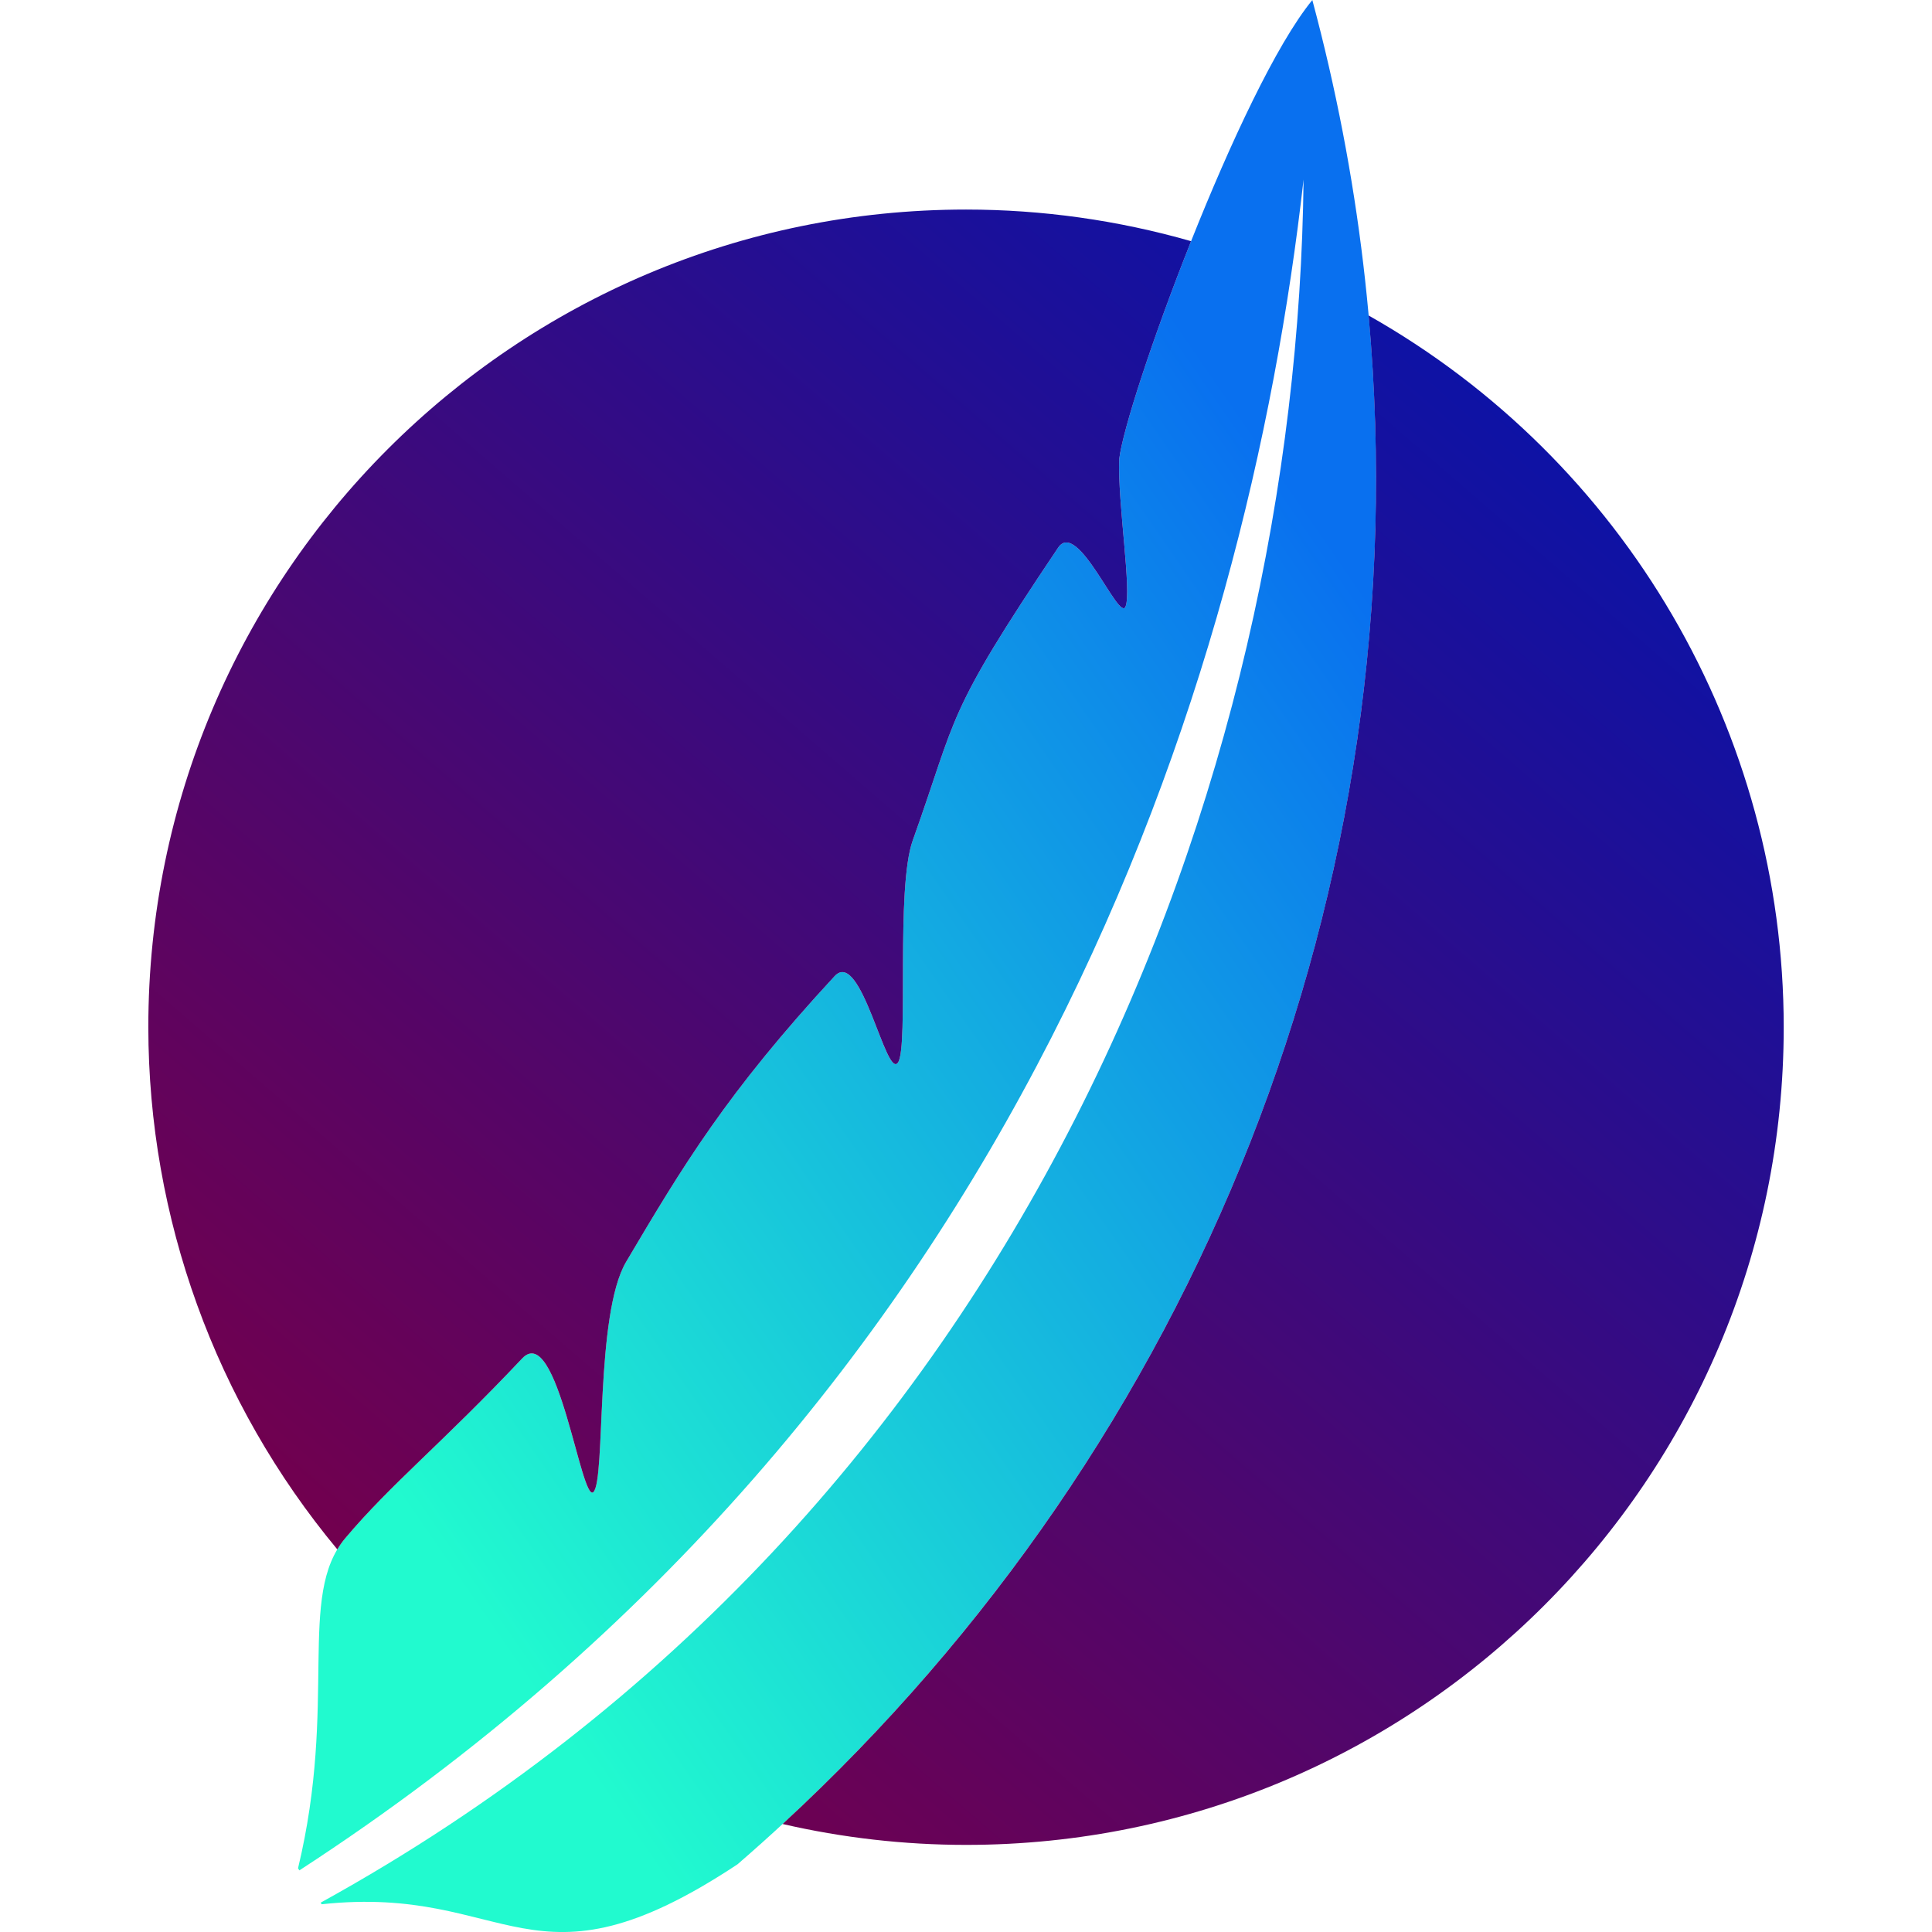
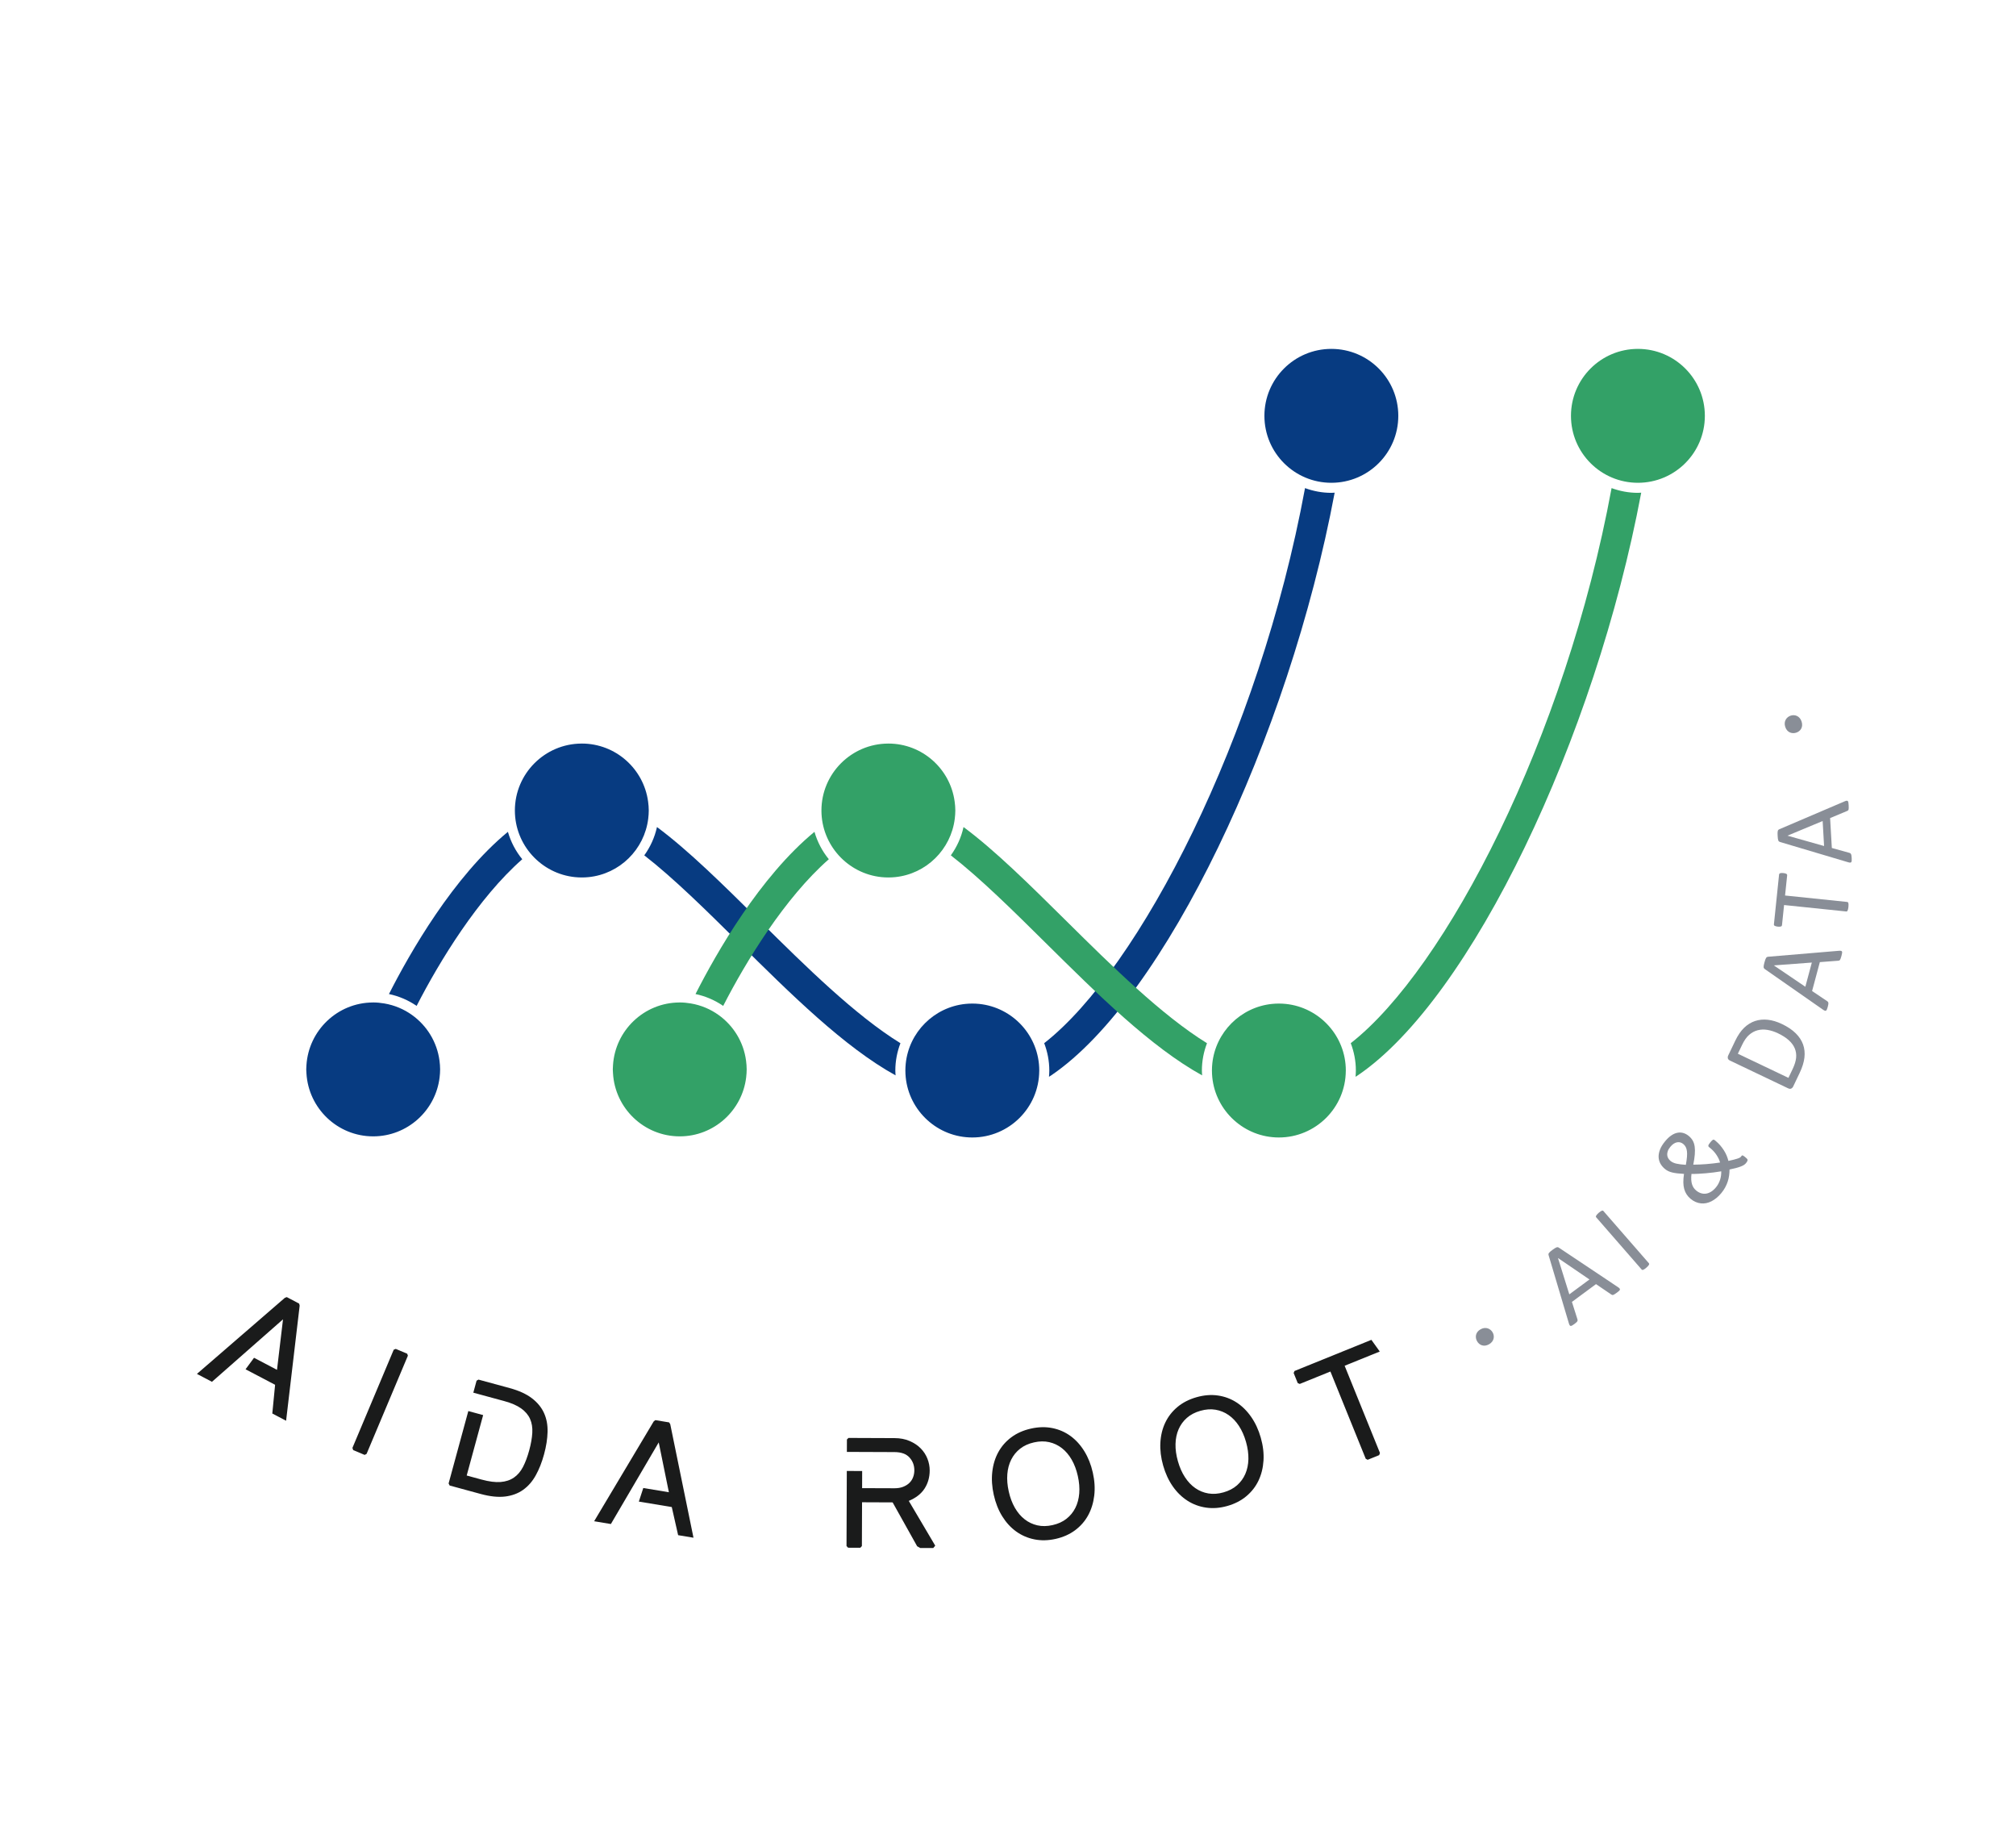
- <svg xmlns="http://www.w3.org/2000/svg" xmlns:xlink="http://www.w3.org/1999/xlink" width="512" height="512" version="1.1" viewBox="0 0 512 512">
-   <defs>
-     <linearGradient id="linearGradient22708">
-       <stop stop-color="#21facf" offset="0" />
-       <stop stop-color="#0970ef" offset="1" />
-     </linearGradient>
-     <linearGradient id="linearGradient6949" x1="68.454" x2="198.59" y1="246.73" y2="96.35" gradientTransform="translate(-5.754,-56.594)" gradientUnits="userSpaceOnUse">
-       <stop stop-color="#72004e" offset="0" />
-       <stop stop-color="#0015b1" offset="1" />
-     </linearGradient>
-     <linearGradient id="linearGradient22718" x1="56.735" x2="155.2" y1="246.96" y2="58.575" gradientUnits="userSpaceOnUse">
-       <stop stop-color="#4f00da" offset="0" />
-       <stop stop-color="#e5311b" offset="1" />
-     </linearGradient>
-     <linearGradient id="linearGradient23463" x1="68.454" x2="198.59" y1="246.73" y2="96.35" gradientUnits="userSpaceOnUse" xlink:href="#linearGradient22708" />
-     <linearGradient id="linearGradient903" x1="54.478" x2="192.1" y1="247.56" y2="9.809" gradientTransform="matrix(.87923 0 0 .87923 -9.551 48.787)" gradientUnits="userSpaceOnUse">
-       <stop stop-color="#dc180d" offset="0" />
-       <stop stop-color="#f96e20" offset=".5" />
-       <stop stop-color="#f4ce41" offset="1" />
-     </linearGradient>
-     <linearGradient id="linearGradient918" x1="39.468" x2="154.99" y1="204.22" y2="124.47" gradientUnits="userSpaceOnUse" xlink:href="#linearGradient22708" />
+ <svg xmlns="http://www.w3.org/2000/svg" width="62.42mm" height="57.045mm" viewBox="0 0 62.42 57.045" version="1.1" id="svg1">
+   <defs id="defs1">
+     <clipPath clipPathUnits="userSpaceOnUse" id="clipPath515">
+       <path d="M 0,841.89 H 595.276 V 0 H 0 Z" transform="translate(-334.1893,-485.9025)" id="path515" />
+     </clipPath>
+     <clipPath clipPathUnits="userSpaceOnUse" id="clipPath517">
+       <path d="M 0,841.89 H 595.276 V 0 H 0 Z" transform="translate(-339.9286,-492.4279)" id="path517" />
+     </clipPath>
+     <clipPath clipPathUnits="userSpaceOnUse" id="clipPath519">
+       <path d="M 0,841.89 H 595.276 V 0 H 0 Z" transform="translate(-347.8964,-491.9801)" id="path519" />
+     </clipPath>
+     <clipPath clipPathUnits="userSpaceOnUse" id="clipPath521">
+       <path d="M 0,841.89 H 595.276 V 0 H 0 Z" transform="translate(-352.0594,-498.3488)" id="path521" />
+     </clipPath>
+     <clipPath clipPathUnits="userSpaceOnUse" id="clipPath523">
+       <path d="M 0,841.89 H 595.276 V 0 H 0 Z" transform="translate(-359.2284,-512.153)" id="path523" />
+     </clipPath>
+     <clipPath clipPathUnits="userSpaceOnUse" id="clipPath525">
+       <path d="M 0,841.89 H 595.276 V 0 H 0 Z" transform="translate(-358.8749,-518.1095)" id="path525" />
+     </clipPath>
+     <clipPath clipPathUnits="userSpaceOnUse" id="clipPath527">
+       <path d="M 0,841.89 H 595.276 V 0 H 0 Z" transform="translate(-359.704,-526.2111)" id="path527" />
+     </clipPath>
+     <clipPath clipPathUnits="userSpaceOnUse" id="clipPath529">
+       <path d="M 0,841.89 H 595.276 V 0 H 0 Z" transform="translate(-360.0712,-529.4957)" id="path529" />
+     </clipPath>
+     <clipPath clipPathUnits="userSpaceOnUse" id="clipPath531">
+       <path d="M 0,841.89 H 595.276 V 0 H 0 Z" transform="translate(-360.3495,-540.0255)" id="path531" />
+     </clipPath>
+     <clipPath clipPathUnits="userSpaceOnUse" id="clipPath533">
+       <path d="M 0,841.89 H 595.276 V 0 H 0 Z" transform="translate(-237.321,-515.595)" id="path533" />
+     </clipPath>
+     <clipPath clipPathUnits="userSpaceOnUse" id="clipPath535">
+       <path d="M 0,841.89 H 595.276 V 0 H 0 Z" transform="translate(-235.9366,-514.8574)" id="path535" />
+     </clipPath>
+     <clipPath clipPathUnits="userSpaceOnUse" id="clipPath537">
+       <path d="M 0,841.89 H 595.276 V 0 H 0 Z" transform="translate(-254.8488,-525.8553)" id="path537" />
+     </clipPath>
+     <clipPath clipPathUnits="userSpaceOnUse" id="clipPath539">
+       <path d="M 0,841.89 H 595.276 V 0 H 0 Z" transform="translate(-325.9082,-566.3325)" id="path539" />
+     </clipPath>
+     <clipPath clipPathUnits="userSpaceOnUse" id="clipPath541">
+       <path d="M 0,841.89 H 595.276 V 0 H 0 Z" transform="translate(-317.7217,-559.9915)" id="path541" />
+     </clipPath>
+     <clipPath clipPathUnits="userSpaceOnUse" id="clipPath543">
+       <path d="M 0,841.89 H 595.276 V 0 H 0 Z" transform="translate(-282.2121,-511.2818)" id="path543" />
+     </clipPath>
+     <clipPath clipPathUnits="userSpaceOnUse" id="clipPath545">
+       <path d="M 0,841.89 H 595.276 V 0 H 0 Z" transform="translate(-289.1216,-514.7293)" id="path545" />
+     </clipPath>
+     <clipPath clipPathUnits="userSpaceOnUse" id="clipPath547">
+       <path d="M 0,841.89 H 595.276 V 0 H 0 Z" transform="translate(-264.2267,-515.595)" id="path547" />
+     </clipPath>
+     <clipPath clipPathUnits="userSpaceOnUse" id="clipPath549">
+       <path d="M 0,841.89 H 595.276 V 0 H 0 Z" transform="translate(-262.8423,-514.8574)" id="path549" />
+     </clipPath>
+     <clipPath clipPathUnits="userSpaceOnUse" id="clipPath551">
+       <path d="M 0,841.89 H 595.276 V 0 H 0 Z" transform="translate(-281.7546,-525.8553)" id="path551" />
+     </clipPath>
+     <clipPath clipPathUnits="userSpaceOnUse" id="clipPath553">
+       <path d="M 0,841.89 H 595.276 V 0 H 0 Z" transform="translate(-352.8139,-566.3325)" id="path553" />
+     </clipPath>
+     <clipPath clipPathUnits="userSpaceOnUse" id="clipPath555">
+       <path d="M 0,841.89 H 595.276 V 0 H 0 Z" transform="translate(-344.6274,-559.9915)" id="path555" />
+     </clipPath>
+     <clipPath clipPathUnits="userSpaceOnUse" id="clipPath557">
+       <path d="M 0,841.89 H 595.276 V 0 H 0 Z" transform="translate(-309.1178,-511.2818)" id="path557" />
+     </clipPath>
+     <clipPath clipPathUnits="userSpaceOnUse" id="clipPath559">
+       <path d="M 0,841.89 H 595.276 V 0 H 0 Z" transform="translate(-316.0273,-514.7293)" id="path559" />
+     </clipPath>
+     <clipPath clipPathUnits="userSpaceOnUse" id="clipPath561">
+       <path d="M 0,841.89 H 595.276 V 0 H 0 Z" transform="translate(-260.998,-476.2523)" id="path561" />
+     </clipPath>
+     <clipPath clipPathUnits="userSpaceOnUse" id="clipPath563">
+       <path d="M 0,841.89 H 595.276 V 0 H 0 Z" transform="translate(-228.0223,-487.0518)" id="path563" />
+     </clipPath>
+     <clipPath clipPathUnits="userSpaceOnUse" id="clipPath565">
+       <path d="M 0,841.89 H 595.276 V 0 H 0 Z" transform="translate(-235.1867,-475.1553)" id="path565" />
+     </clipPath>
+     <clipPath clipPathUnits="userSpaceOnUse" id="clipPath567">
+       <path d="M 0,841.89 H 595.276 V 0 H 0 Z" transform="translate(-244.7253,-480.6162)" id="path567" />
+     </clipPath>
+     <clipPath clipPathUnits="userSpaceOnUse" id="clipPath569">
+       <path d="M 0,841.89 H 595.276 V 0 H 0 Z" transform="translate(-277.5111,-475.4183)" id="path569" />
+     </clipPath>
+     <clipPath clipPathUnits="userSpaceOnUse" id="clipPath571">
+       <path d="M 0,841.89 H 595.276 V 0 H 0 Z" transform="translate(-291.7188,-471.9446)" id="path571" />
+     </clipPath>
+     <clipPath clipPathUnits="userSpaceOnUse" id="clipPath573">
+       <path d="M 0,841.89 H 595.276 V 0 H 0 Z" transform="translate(-306.5656,-474.5977)" id="path573" />
+     </clipPath>
+     <clipPath clipPathUnits="userSpaceOnUse" id="clipPath575">
+       <path d="M 0,841.89 H 595.276 V 0 H 0 Z" transform="translate(-324.2808,-484.226)" id="path575" />
+     </clipPath>
  </defs>
-   <g transform="matrix(2.473 0 0 2.473 -4.8978 -4.8812)">
-     <path transform="translate(-5.5496,-57.412)" d="m148.16 59.393c-7.71 9.399-19.951 42.888-20.696 49.204-0.17 4.674 1.373 14.231 0.672 15.805-0.719 1.613-5.117-9.446-7.215-6.327-12.219 18.168-10.7 17.731-15.582 31.378-1.836 5.131-0.424 21.99-1.567 23.773-1.273 1.987-3.962-12.31-6.806-9.236-11.603 12.54-16.279 20.379-22.336 30.607-3.359 5.673-2.182 23.33-3.506 24.674-1.302 1.321-3.857-18.326-7.644-14.309-8.519 9.038-14.054 13.441-18.946 19.252-5.198 6.174-0.783 17.584-5.067 35.383l0.145 0.221c77.447-50.308 101.52-127.16 107.61-181.19-0.681 63.93-29.41 142.78-105.33 184.65l0.113 0.171c20.241-2.181 22.307 10.458 44.562-4.284 55.792-48.277 81.856-124.29 61.593-199.78z" display="none" fill="url(#linearGradient903)" />
-     <path transform="translate(-5.5498,-57.412)" d="m148.16 59.393c-7.71 9.399-19.951 42.888-20.696 49.204-0.17 4.674 1.373 14.231 0.672 15.805-0.719 1.613-5.117-9.446-7.215-6.327-12.219 18.168-10.7 17.731-15.582 31.378-1.836 5.131-0.424 21.99-1.567 23.773-1.273 1.987-3.962-12.31-6.806-9.236-11.603 12.54-16.279 20.379-22.336 30.607-3.359 5.673-2.182 23.33-3.506 24.674-1.302 1.321-3.857-18.326-7.644-14.309-8.519 9.038-14.054 13.441-18.946 19.252-5.198 6.174-0.783 17.584-5.067 35.383l0.145 0.221c77.447-50.308 101.52-127.16 107.61-181.19-0.681 63.93-29.41 142.78-105.33 184.65l0.113 0.171c20.241-2.181 22.307 10.458 44.562-4.284 55.792-48.277 81.856-124.29 61.593-199.78z" fill="url(#linearGradient918)" />
-     <g transform="translate(0 2.0218e-5)">
-       <path transform="translate(-5.7543,-56.594)" d="m111.25 81.024c-48.394-1.5e-5 -87.625 39.231-87.625 87.625 0.017 20.443 7.182 40.236 20.253 55.954 0.252-0.422 0.536-0.824 0.858-1.206 4.892-5.81 10.427-10.214 18.946-19.252 3.787-4.018 6.341 15.63 7.644 14.309 1.324-1.344 0.147-19.001 3.506-24.674 6.056-10.228 10.733-18.067 22.336-30.607 2.844-3.074 5.533 11.223 6.806 9.236 1.142-1.782-0.269-18.641 1.566-23.773 4.882-13.647 3.363-13.21 15.582-31.378 2.098-3.119 6.496 7.94 7.215 6.327 0.701-1.573-0.842-11.131-0.672-15.805 0.372-3.15 3.604-13.059 7.705-23.367-7.843-2.247-15.962-3.388-24.12-3.389zm43.142 11.356c5.566 61.595-18.426 120.7-62.796 161.65 6.446 1.486 13.04 2.237 19.655 2.239 48.394 1e-5 87.625-39.231 87.625-87.625-3.1e-4 -31.581-16.995-60.719-44.484-76.268z" display="none" fill="url(#linearGradient22718)" />
-       <path transform="translate(-5.754,-56.594)" d="m111.25 81.024c-48.394-1.5e-5 -87.625 39.231-87.625 87.625 0.017 20.443 7.182 40.236 20.253 55.954 0.252-0.422 0.536-0.824 0.858-1.206 4.892-5.81 10.427-10.214 18.946-19.252 3.787-4.018 6.341 15.63 7.644 14.309 1.324-1.344 0.147-19.001 3.506-24.674 6.056-10.228 10.733-18.067 22.336-30.607 2.844-3.074 5.533 11.223 6.806 9.236 1.142-1.782-0.269-18.641 1.566-23.773 4.882-13.647 3.363-13.21 15.582-31.378 2.098-3.119 6.496 7.94 7.215 6.327 0.701-1.573-0.842-11.131-0.672-15.805 0.372-3.15 3.604-13.059 7.705-23.367-7.843-2.247-15.962-3.388-24.12-3.389zm43.142 11.356c5.566 61.595-18.426 120.7-62.796 161.65 6.446 1.486 13.04 2.237 19.655 2.239 48.394 1e-5 87.625-39.231 87.625-87.625-3.1e-4 -31.581-16.995-60.719-44.484-76.268z" display="none" fill="url(#linearGradient23463)" />
-       <path d="m105.5 24.43c-48.394-1.5e-5 -87.625 39.231-87.625 87.625 0.017 20.443 7.182 40.236 20.253 55.954 0.252-0.422 0.536-0.824 0.858-1.206 4.892-5.81 10.427-10.214 18.946-19.252 3.787-4.018 6.341 15.63 7.644 14.309 1.324-1.344 0.147-19.001 3.506-24.674 6.056-10.228 10.733-18.067 22.336-30.607 2.844-3.074 5.533 11.223 6.806 9.236 1.142-1.782-0.269-18.641 1.566-23.773 4.882-13.647 3.363-13.21 15.582-31.378 2.098-3.119 6.496 7.94 7.215 6.327 0.701-1.573-0.842-11.131-0.672-15.805 0.372-3.15 3.604-13.059 7.705-23.367-7.843-2.247-15.962-3.388-24.12-3.389zm43.142 11.356c5.566 61.595-18.426 120.7-62.796 161.65 6.446 1.486 13.04 2.237 19.655 2.239 48.394 1e-5 87.625-39.231 87.625-87.625-3.1e-4 -31.581-16.995-60.719-44.484-76.268z" fill="url(#linearGradient6949)" />
-     </g>
+   <g id="layer1" transform="translate(2.208178)">
+     <path id="path514" d="m 0,0 c 0.187,-0.331 0.134,-0.786 -0.319,-1.042 -0.462,-0.26 -0.862,-0.061 -1.049,0.271 -0.187,0.331 -0.155,0.785 0.306,1.045 C -0.608,0.529 -0.187,0.331 0,0" style="fill:#898e97;fill-opacity:1;fill-rule:nonzero;stroke:none" transform="matrix(0.3527778,0,0,-0.3527778,44.00776,41.24658)" clip-path="url(#clipPath515)" />
+     <path id="path516" d="m 0,0 -0.004,-0.003 0.993,-3.181 1.769,1.305 z M 5.265,-2.554 C 5.328,-2.596 5.373,-2.635 5.4,-2.669 5.428,-2.703 5.437,-2.737 5.431,-2.771 5.423,-2.805 5.397,-2.842 5.353,-2.883 5.308,-2.924 5.245,-2.975 5.164,-3.035 5.083,-3.095 5.017,-3.141 4.965,-3.172 4.913,-3.204 4.872,-3.225 4.841,-3.234 4.809,-3.243 4.781,-3.244 4.758,-3.237 4.734,-3.23 4.709,-3.219 4.681,-3.203 L 3.332,-2.287 1.218,-3.847 1.703,-5.376 C 1.713,-5.405 1.717,-5.434 1.717,-5.46 1.716,-5.487 1.708,-5.515 1.691,-5.545 1.675,-5.576 1.646,-5.61 1.604,-5.649 1.562,-5.688 1.505,-5.735 1.432,-5.789 1.355,-5.845 1.291,-5.888 1.237,-5.917 1.184,-5.946 1.141,-5.958 1.107,-5.955 1.074,-5.951 1.045,-5.931 1.021,-5.895 0.996,-5.858 0.973,-5.804 0.951,-5.73 l -1.779,5.98 c -0.011,0.037 -0.015,0.071 -0.011,0.102 0.003,0.03 0.018,0.063 0.042,0.098 0.026,0.034 0.062,0.073 0.11,0.114 0.048,0.042 0.112,0.092 0.191,0.15 0.083,0.061 0.154,0.111 0.212,0.147 0.058,0.037 0.108,0.063 0.149,0.077 0.042,0.015 0.079,0.02 0.113,0.013 0.033,-0.006 0.065,-0.019 0.096,-0.04 z" style="fill:#898e97;fill-opacity:1;fill-rule:nonzero;stroke:none" transform="matrix(0.3527778,0,0,-0.3527778,46.03246,38.94457)" clip-path="url(#clipPath517)" />
+     <path id="path518" d="M 0,0 C 0.017,-0.02 0.026,-0.042 0.029,-0.064 0.032,-0.088 0.025,-0.115 0.009,-0.145 -0.009,-0.174 -0.034,-0.21 -0.069,-0.251 -0.104,-0.293 -0.153,-0.34 -0.215,-0.394 c -0.058,-0.051 -0.111,-0.092 -0.158,-0.122 -0.048,-0.03 -0.087,-0.052 -0.119,-0.065 -0.032,-0.012 -0.06,-0.016 -0.082,-0.009 -0.023,0.006 -0.042,0.019 -0.06,0.038 l -3.983,4.573 c -0.017,0.02 -0.027,0.041 -0.029,0.066 -0.001,0.024 0.007,0.052 0.025,0.083 0.018,0.031 0.045,0.067 0.08,0.109 0.035,0.041 0.081,0.086 0.138,0.136 0.061,0.053 0.115,0.094 0.161,0.124 0.046,0.028 0.085,0.049 0.116,0.063 0.032,0.012 0.06,0.015 0.082,0.009 0.023,-0.006 0.043,-0.019 0.06,-0.038 z" style="fill:#898e97;fill-opacity:1;fill-rule:nonzero;stroke:none" transform="matrix(0.3527778,0,0,-0.3527778,48.84333,39.10254)" clip-path="url(#clipPath519)" />
+     <path id="path520" d="m 0,0 c 0.131,-0.107 0.269,-0.184 0.412,-0.229 0.145,-0.045 0.291,-0.058 0.442,-0.038 0.149,0.02 0.298,0.076 0.448,0.168 0.149,0.092 0.294,0.222 0.432,0.39 C 1.819,0.394 1.892,0.503 1.951,0.618 2.011,0.734 2.06,0.851 2.097,0.97 2.134,1.089 2.159,1.21 2.175,1.333 2.189,1.456 2.195,1.575 2.194,1.691 1.974,1.653 1.749,1.62 1.521,1.592 1.292,1.563 1.066,1.539 0.844,1.52 0.621,1.501 0.403,1.486 0.189,1.475 -0.025,1.464 -0.228,1.459 -0.42,1.462 -0.443,1.27 -0.45,1.1 -0.44,0.95 -0.431,0.801 -0.408,0.667 -0.371,0.551 -0.335,0.434 -0.285,0.332 -0.224,0.242 -0.162,0.153 -0.088,0.073 0,0 m -2.26,2.601 c 0.069,-0.056 0.145,-0.104 0.231,-0.143 0.086,-0.039 0.183,-0.071 0.292,-0.095 0.108,-0.025 0.23,-0.045 0.364,-0.061 0.135,-0.016 0.288,-0.03 0.46,-0.041 0.049,0.268 0.081,0.5 0.097,0.696 0.016,0.196 0.015,0.364 -0.003,0.506 -0.019,0.142 -0.054,0.263 -0.106,0.363 -0.053,0.1 -0.124,0.188 -0.214,0.262 -0.073,0.06 -0.153,0.104 -0.242,0.133 C -1.469,4.25 -1.562,4.256 -1.662,4.241 -1.761,4.226 -1.862,4.187 -1.965,4.124 -2.067,4.061 -2.169,3.968 -2.271,3.845 -2.381,3.712 -2.457,3.585 -2.498,3.466 -2.54,3.346 -2.557,3.233 -2.549,3.128 -2.542,3.022 -2.512,2.925 -2.459,2.835 -2.406,2.745 -2.34,2.667 -2.26,2.601 m 1.768,-3.328 c -0.138,0.114 -0.254,0.242 -0.347,0.382 -0.093,0.14 -0.165,0.299 -0.216,0.475 -0.049,0.177 -0.076,0.375 -0.079,0.595 -0.002,0.219 0.017,0.466 0.058,0.74 -0.219,0.012 -0.412,0.027 -0.582,0.047 -0.169,0.02 -0.321,0.046 -0.455,0.078 -0.133,0.032 -0.252,0.074 -0.355,0.125 -0.103,0.052 -0.199,0.114 -0.287,0.186 -0.155,0.129 -0.282,0.278 -0.381,0.448 -0.097,0.17 -0.153,0.358 -0.167,0.565 -0.012,0.207 0.025,0.428 0.113,0.665 0.086,0.235 0.238,0.484 0.454,0.745 0.182,0.221 0.364,0.393 0.546,0.515 0.18,0.123 0.359,0.201 0.536,0.235 0.175,0.034 0.347,0.027 0.516,-0.021 0.169,-0.049 0.33,-0.136 0.484,-0.263 0.147,-0.123 0.263,-0.258 0.347,-0.407 0.083,-0.15 0.14,-0.324 0.168,-0.526 0.029,-0.2 0.032,-0.43 0.01,-0.689 C -0.15,2.91 -0.194,2.612 -0.262,2.275 c 0.173,0 0.358,0.004 0.552,0.013 0.194,0.008 0.394,0.02 0.597,0.036 C 1.09,2.34 1.293,2.359 1.496,2.384 1.7,2.408 1.897,2.434 2.089,2.461 2.063,2.567 2.023,2.676 1.97,2.788 1.916,2.899 1.854,3.01 1.782,3.12 1.71,3.23 1.63,3.334 1.542,3.432 1.454,3.53 1.358,3.622 1.256,3.707 L 1.12,3.818 C 1.095,3.839 1.078,3.86 1.069,3.883 1.06,3.905 1.058,3.931 1.063,3.96 1.068,3.99 1.085,4.026 1.112,4.069 1.139,4.112 1.179,4.165 1.23,4.228 1.275,4.283 1.316,4.329 1.351,4.366 1.386,4.402 1.417,4.43 1.447,4.448 1.477,4.466 1.505,4.473 1.533,4.468 1.562,4.464 1.592,4.448 1.625,4.421 L 1.719,4.344 C 1.859,4.228 1.987,4.102 2.104,3.966 2.219,3.83 2.324,3.688 2.42,3.54 2.515,3.392 2.596,3.238 2.663,3.08 2.73,2.92 2.783,2.762 2.821,2.604 c 0.184,0.038 0.34,0.074 0.47,0.109 0.13,0.034 0.238,0.065 0.324,0.093 0.086,0.028 0.154,0.055 0.2,0.082 C 3.862,2.914 3.896,2.94 3.917,2.965 3.938,2.99 3.957,3.015 3.973,3.04 3.989,3.064 4.008,3.08 4.029,3.085 4.051,3.09 4.079,3.084 4.116,3.067 4.152,3.05 4.202,3.015 4.265,2.963 4.327,2.912 4.376,2.869 4.412,2.835 4.447,2.802 4.472,2.774 4.485,2.752 4.499,2.73 4.506,2.707 4.507,2.682 4.507,2.656 4.495,2.619 4.472,2.571 4.449,2.522 4.41,2.465 4.356,2.4 4.314,2.35 4.261,2.302 4.193,2.256 4.126,2.21 4.037,2.166 3.927,2.122 3.816,2.077 3.68,2.033 3.517,1.989 3.354,1.944 3.154,1.898 2.921,1.85 2.919,1.674 2.906,1.498 2.883,1.321 2.859,1.145 2.819,0.969 2.762,0.794 2.704,0.62 2.631,0.449 2.54,0.281 2.45,0.113 2.335,-0.056 2.196,-0.224 2.065,-0.382 1.928,-0.521 1.783,-0.639 1.639,-0.758 1.491,-0.857 1.34,-0.935 1.189,-1.013 1.035,-1.067 0.879,-1.099 0.722,-1.13 0.566,-1.138 0.413,-1.122 c -0.154,0.015 -0.308,0.055 -0.461,0.121 -0.153,0.064 -0.301,0.156 -0.444,0.274" style="fill:#898e97;fill-opacity:1;fill-rule:nonzero;stroke:none" transform="matrix(0.3527778,0,0,-0.3527778,50.31194,36.8558)" clip-path="url(#clipPath521)" />
+     <path id="path522" d="M 0,0 C -0.309,0.147 -0.613,0.246 -0.916,0.296 -1.219,0.347 -1.505,0.336 -1.777,0.266 -2.049,0.195 -2.299,0.061 -2.526,-0.137 -2.754,-0.335 -2.962,-0.63 -3.149,-1.024 l -0.369,-0.771 4.439,-2.117 0.372,0.78 c 0.173,0.364 0.274,0.693 0.303,0.986 C 1.623,-1.853 1.583,-1.578 1.475,-1.32 1.367,-1.063 1.191,-0.825 0.947,-0.606 0.704,-0.387 0.388,-0.185 0,0 M 0.35,0.812 C 0.844,0.577 1.244,0.308 1.553,0.006 1.861,-0.296 2.079,-0.626 2.206,-0.984 2.333,-1.343 2.372,-1.727 2.324,-2.137 2.277,-2.547 2.137,-2.996 1.904,-3.483 L 1.328,-4.691 C 1.296,-4.758 1.242,-4.811 1.168,-4.85 1.094,-4.889 1,-4.88 0.885,-4.826 L -4.201,-2.4 c -0.114,0.055 -0.18,0.123 -0.196,0.205 -0.018,0.082 -0.01,0.156 0.022,0.224 l 0.616,1.291 c 0.236,0.494 0.498,0.881 0.788,1.16 0.291,0.28 0.611,0.478 0.96,0.595 0.35,0.116 0.724,0.153 1.121,0.11 0.398,-0.044 0.811,-0.168 1.24,-0.373" style="fill:#898e97;fill-opacity:1;fill-rule:nonzero;stroke:none" transform="matrix(0.3527778,0,0,-0.3527778,52.841,31.98599)" clip-path="url(#clipPath523)" />
+     <path id="path524" d="m 0,0 -0.001,-0.004 2.759,-1.87 0.57,2.123 z M 5.709,1.282 C 5.785,1.289 5.845,1.287 5.888,1.277 5.931,1.267 5.96,1.247 5.975,1.215 5.99,1.185 5.993,1.139 5.983,1.079 5.975,1.02 5.956,0.94 5.931,0.843 5.904,0.746 5.881,0.668 5.86,0.612 5.84,0.555 5.82,0.513 5.802,0.486 5.782,0.459 5.762,0.441 5.739,0.432 5.716,0.423 5.689,0.416 5.657,0.411 L 4.031,0.287 3.35,-2.25 4.682,-3.144 C 4.707,-3.161 4.729,-3.18 4.744,-3.202 4.761,-3.223 4.771,-3.25 4.778,-3.284 4.784,-3.317 4.783,-3.363 4.774,-3.419 4.766,-3.476 4.75,-3.548 4.727,-3.636 4.701,-3.728 4.678,-3.801 4.654,-3.857 4.631,-3.913 4.604,-3.95 4.576,-3.968 4.548,-3.985 4.513,-3.988 4.471,-3.975 4.429,-3.962 4.377,-3.934 4.314,-3.89 l -5.118,3.57 c -0.031,0.022 -0.054,0.047 -0.071,0.073 -0.017,0.026 -0.026,0.06 -0.028,0.103 -0.002,0.043 0.003,0.096 0.014,0.158 0.012,0.063 0.031,0.141 0.056,0.236 0.027,0.1 0.052,0.183 0.074,0.248 0.023,0.064 0.046,0.115 0.07,0.153 0.023,0.037 0.049,0.064 0.08,0.079 0.029,0.016 0.062,0.026 0.1,0.029 z" style="fill:#898e97;fill-opacity:1;fill-rule:nonzero;stroke:none" transform="matrix(0.3527778,0,0,-0.3527778,52.7163,29.88467)" clip-path="url(#clipPath525)" />
+     <path id="path526" d="m 0,0 c 0.062,-0.006 0.115,-0.015 0.159,-0.026 0.045,-0.012 0.08,-0.026 0.107,-0.043 0.026,-0.018 0.045,-0.038 0.055,-0.06 0.011,-0.022 0.015,-0.047 0.012,-0.073 L 0.149,-1.969 5.599,-2.534 C 5.625,-2.537 5.646,-2.546 5.665,-2.561 5.683,-2.576 5.696,-2.6 5.704,-2.634 5.712,-2.667 5.717,-2.711 5.72,-2.765 5.723,-2.82 5.72,-2.887 5.711,-2.968 5.703,-3.046 5.692,-3.112 5.679,-3.166 5.664,-3.22 5.65,-3.263 5.636,-3.294 5.621,-3.325 5.604,-3.347 5.582,-3.357 5.562,-3.368 5.538,-3.373 5.513,-3.37 l -5.45,0.565 -0.183,-1.768 c -0.003,-0.026 -0.012,-0.049 -0.026,-0.068 -0.016,-0.02 -0.039,-0.035 -0.067,-0.045 -0.029,-0.01 -0.066,-0.017 -0.112,-0.02 -0.047,-0.003 -0.101,-0.002 -0.162,0.004 -0.062,0.007 -0.116,0.016 -0.161,0.03 -0.046,0.012 -0.083,0.027 -0.112,0.043 -0.027,0.016 -0.047,0.035 -0.057,0.058 -0.011,0.022 -0.015,0.046 -0.012,0.072 l 0.453,4.371 c 0.003,0.026 0.012,0.049 0.026,0.068 0.016,0.02 0.038,0.036 0.07,0.047 0.03,0.012 0.069,0.018 0.117,0.02 C -0.115,0.009 -0.062,0.006 0,0" style="fill:#898e97;fill-opacity:1;fill-rule:nonzero;stroke:none" transform="matrix(0.3527778,0,0,-0.3527778,53.00878,27.0266)" clip-path="url(#clipPath527)" />
+     <path id="path528" d="M 0,0 V -0.005 L 3.207,-0.911 3.081,1.282 Z M 5.016,3.012 C 5.086,3.042 5.143,3.06 5.187,3.063 5.23,3.068 5.265,3.058 5.289,3.033 5.313,3.008 5.33,2.966 5.34,2.906 5.35,2.846 5.357,2.766 5.363,2.666 5.369,2.565 5.372,2.484 5.37,2.424 5.369,2.363 5.363,2.317 5.354,2.286 5.344,2.254 5.33,2.23 5.312,2.215 5.293,2.199 5.269,2.184 5.24,2.169 L 3.736,1.54 3.887,-1.083 5.433,-1.512 C 5.462,-1.521 5.488,-1.532 5.51,-1.547 5.532,-1.562 5.552,-1.584 5.567,-1.615 5.584,-1.645 5.598,-1.688 5.607,-1.744 5.617,-1.801 5.624,-1.875 5.63,-1.965 5.635,-2.06 5.636,-2.137 5.631,-2.198 5.626,-2.258 5.613,-2.302 5.592,-2.327 5.57,-2.353 5.538,-2.366 5.494,-2.367 5.45,-2.368 5.392,-2.357 5.318,-2.335 l -5.981,1.778 c -0.036,0.012 -0.066,0.027 -0.09,0.047 -0.024,0.019 -0.044,0.05 -0.059,0.089 -0.015,0.04 -0.028,0.091 -0.036,0.155 -0.008,0.063 -0.015,0.143 -0.021,0.241 -0.006,0.104 -0.009,0.19 -0.008,0.258 0.001,0.069 0.007,0.124 0.018,0.168 0.01,0.043 0.027,0.076 0.05,0.1 0.023,0.024 0.052,0.044 0.087,0.059 z" style="fill:#898e97;fill-opacity:1;fill-rule:nonzero;stroke:none" transform="matrix(0.3527778,0,0,-0.3527778,53.13832,25.86787)" clip-path="url(#clipPath529)" />
+     <path id="path530" d="M 0,0 C 0.361,0.117 0.797,-0.027 0.956,-0.522 1.118,-1.027 0.843,-1.378 0.481,-1.495 0.119,-1.611 -0.319,-1.49 -0.481,-0.985 -0.642,-0.49 -0.362,-0.117 0,0" style="fill:#898e97;fill-opacity:1;fill-rule:nonzero;stroke:none" transform="matrix(0.3527778,0,0,-0.3527778,53.2365,22.15319)" clip-path="url(#clipPath531)" />
+     <path id="path532" d="M 0,0 C 0.885,-0.185 1.707,-0.545 2.429,-1.04 4.435,2.88 7.844,8.448 11.7,11.83 11.128,12.529 10.697,13.345 10.44,14.235 5.645,10.283 1.85,3.641 0,0" style="fill:#073b81;fill-opacity:1;fill-rule:nonzero;stroke:none" transform="matrix(0.3527778,0,0,-0.3527778,9.834783,30.77173)" clip-path="url(#clipPath533)" />
+     <path id="path534" d="m 0,0 c -0.012,0 -0.023,-0.002 -0.036,-0.002 -3.098,-0.018 -5.629,-2.449 -5.821,-5.504 -0.007,-0.123 -0.018,-0.245 -0.018,-0.369 0,-0.113 0.01,-0.223 0.017,-0.334 0.174,-3.084 2.731,-5.541 5.858,-5.541 2.998,0 5.475,2.258 5.828,5.162 0.028,0.234 0.047,0.471 0.047,0.713 0,0.258 -0.022,0.511 -0.054,0.76 C 5.606,-3.464 4.705,-2.028 3.412,-1.102 2.7,-0.591 1.871,-0.238 0.972,-0.087 0.655,-0.034 0.332,0 0,0" style="fill:#073b81;fill-opacity:1;fill-rule:nonzero;stroke:none" transform="matrix(0.3527778,0,0,-0.3527778,9.346397,31.03194)" clip-path="url(#clipPath535)" />
+     <path id="path536" d="m 0,0 c 2.722,0.278 4.895,2.422 5.227,5.128 0.028,0.235 0.048,0.474 0.048,0.717 0,0.267 -0.024,0.528 -0.059,0.785 -0.385,2.869 -2.844,5.09 -5.817,5.09 -0.006,0 -0.011,-0.001 -0.017,-0.001 -3.232,-0.009 -5.858,-2.64 -5.858,-5.874 0,-3.036 2.315,-5.542 5.273,-5.845 0.198,-0.02 0.399,-0.03 0.602,-0.03 0.203,0 0.403,0.01 0.601,0.03" style="fill:#073b81;fill-opacity:1;fill-rule:nonzero;stroke:none" transform="matrix(0.3527778,0,0,-0.3527778,16.0182,27.15212)" clip-path="url(#clipPath537)" />
+     <path id="path538" d="m 0,0 c 0,-3.245 -2.63,-5.875 -5.875,-5.875 -3.245,0 -5.876,2.63 -5.876,5.875 0,3.245 2.631,5.875 5.876,5.875 C -2.63,5.875 0,3.245 0,0" style="fill:#073b81;fill-opacity:1;fill-rule:nonzero;stroke:none" transform="matrix(0.3527778,0,0,-0.3527778,41.08638,12.87266)" clip-path="url(#clipPath539)" />
+     <path id="path540" d="m 0,0 c -4.041,-21.915 -14.553,-42.187 -22.892,-48.708 0.285,-0.747 0.448,-1.553 0.448,-2.399 0,-0.186 -0.013,-0.368 -0.028,-0.55 0.071,0.047 0.14,0.087 0.211,0.135 9.942,6.757 20.815,29.563 24.862,51.121 C 2.504,-0.405 2.409,-0.416 2.311,-0.416 1.498,-0.416 0.722,-0.264 0,0" style="fill:#073b81;fill-opacity:1;fill-rule:nonzero;stroke:none" transform="matrix(0.3527778,0,0,-0.3527778,38.19836,15.10963)" clip-path="url(#clipPath541)" />
+     <path id="path542" d="m 0,0 c -3.973,2.452 -8.318,6.739 -12.317,10.697 -3.271,3.238 -6.284,6.218 -9.051,8.271 -0.2,-0.911 -0.586,-1.751 -1.114,-2.484 2.574,-1.996 5.466,-4.855 8.305,-7.666 4.581,-4.535 9.253,-9.158 13.751,-11.641 -0.009,0.142 -0.022,0.282 -0.022,0.425 0,0.846 0.163,1.652 0.448,2.398" style="fill:#073b81;fill-opacity:1;fill-rule:nonzero;stroke:none" transform="matrix(0.3527778,0,0,-0.3527778,25.67137,32.29333)" clip-path="url(#clipPath543)" />
+     <path id="path544" d="m 0,0 c -0.197,0.02 -0.398,0.03 -0.6,0.03 -0.203,0 -0.403,-0.01 -0.6,-0.03 -2.762,-0.281 -4.964,-2.483 -5.245,-5.245 -0.02,-0.197 -0.031,-0.398 -0.031,-0.6 0,-0.203 0.011,-0.403 0.031,-0.6 0.301,-2.959 2.808,-5.275 5.845,-5.275 3.227,0 5.854,2.616 5.873,5.839 0,0.012 0.002,0.024 0.002,0.036 C 5.275,-2.808 2.959,-0.302 0,0" style="fill:#073b81;fill-opacity:1;fill-rule:nonzero;stroke:none" transform="matrix(0.3527778,0,0,-0.3527778,28.10888,31.07713)" clip-path="url(#clipPath545)" />
+     <path id="path546" d="M 0,0 C 0.885,-0.185 1.707,-0.545 2.429,-1.04 4.435,2.88 7.844,8.448 11.7,11.83 11.128,12.529 10.697,13.345 10.44,14.235 5.645,10.283 1.85,3.641 0,0" style="fill:#33a167;fill-opacity:1;fill-rule:nonzero;stroke:none" transform="matrix(0.3527778,0,0,-0.3527778,19.32652,30.77173)" clip-path="url(#clipPath547)" />
+     <path id="path548" d="m 0,0 c -0.012,0 -0.023,-0.002 -0.036,-0.002 -3.098,-0.018 -5.629,-2.449 -5.821,-5.504 -0.007,-0.123 -0.018,-0.245 -0.018,-0.369 0,-0.113 0.01,-0.223 0.017,-0.334 0.174,-3.084 2.731,-5.541 5.858,-5.541 2.998,0 5.475,2.258 5.828,5.162 0.028,0.234 0.047,0.471 0.047,0.713 0,0.258 -0.022,0.511 -0.054,0.76 C 5.606,-3.464 4.705,-2.028 3.412,-1.102 2.7,-0.591 1.871,-0.238 0.972,-0.087 0.655,-0.034 0.332,0 0,0" style="fill:#33a167;fill-opacity:1;fill-rule:nonzero;stroke:none" transform="matrix(0.3527778,0,0,-0.3527778,18.83813,31.03194)" clip-path="url(#clipPath549)" />
+     <path id="path550" d="m 0,0 c 2.722,0.278 4.895,2.422 5.227,5.128 0.028,0.235 0.048,0.474 0.048,0.717 0,0.267 -0.024,0.528 -0.059,0.785 -0.385,2.869 -2.844,5.09 -5.817,5.09 -0.006,0 -0.011,-0.001 -0.017,-0.001 -3.232,-0.009 -5.858,-2.64 -5.858,-5.874 0,-3.036 2.315,-5.542 5.273,-5.845 0.198,-0.02 0.399,-0.03 0.602,-0.03 0.203,0 0.403,0.01 0.601,0.03" style="fill:#33a167;fill-opacity:1;fill-rule:nonzero;stroke:none" transform="matrix(0.3527778,0,0,-0.3527778,25.50997,27.15212)" clip-path="url(#clipPath551)" />
+     <path id="path552" d="m 0,0 c 0,-3.245 -2.631,-5.875 -5.875,-5.875 -3.245,0 -5.876,2.63 -5.876,5.875 0,3.245 2.631,5.875 5.876,5.875 C -2.631,5.875 0,3.245 0,0" style="fill:#33a167;fill-opacity:1;fill-rule:nonzero;stroke:none" transform="matrix(0.3527778,0,0,-0.3527778,50.57811,12.87266)" clip-path="url(#clipPath553)" />
+     <path id="path554" d="m 0,0 c -4.041,-21.915 -14.553,-42.187 -22.892,-48.708 0.285,-0.747 0.448,-1.553 0.448,-2.399 0,-0.186 -0.013,-0.368 -0.028,-0.55 0.071,0.047 0.14,0.087 0.211,0.135 9.942,6.757 20.815,29.563 24.862,51.121 C 2.504,-0.405 2.409,-0.416 2.311,-0.416 1.498,-0.416 0.722,-0.264 0,0" style="fill:#33a167;fill-opacity:1;fill-rule:nonzero;stroke:none" transform="matrix(0.3527778,0,0,-0.3527778,47.6901,15.10963)" clip-path="url(#clipPath555)" />
+     <path id="path556" d="m 0,0 c -3.973,2.452 -8.318,6.739 -12.317,10.697 -3.271,3.238 -6.284,6.218 -9.051,8.271 -0.2,-0.911 -0.586,-1.751 -1.114,-2.484 2.574,-1.996 5.466,-4.855 8.305,-7.666 4.581,-4.535 9.253,-9.158 13.751,-11.641 -0.009,0.142 -0.022,0.282 -0.022,0.425 0,0.846 0.163,1.652 0.448,2.398" style="fill:#33a167;fill-opacity:1;fill-rule:nonzero;stroke:none" transform="matrix(0.3527778,0,0,-0.3527778,35.1631,32.29333)" clip-path="url(#clipPath557)" />
+     <path id="path558" d="m 0,0 c -0.197,0.02 -0.398,0.03 -0.6,0.03 -0.203,0 -0.403,-0.01 -0.6,-0.03 -2.762,-0.281 -4.964,-2.483 -5.245,-5.245 -0.02,-0.197 -0.031,-0.398 -0.031,-0.6 0,-0.203 0.011,-0.403 0.031,-0.6 0.301,-2.959 2.808,-5.275 5.845,-5.275 3.227,0 5.854,2.616 5.873,5.839 0,0.012 0.002,0.024 0.002,0.036 C 5.275,-2.808 2.959,-0.302 0,0" style="fill:#33a167;fill-opacity:1;fill-rule:nonzero;stroke:none" transform="matrix(0.3527778,0,0,-0.3527778,37.60061,31.07713)" clip-path="url(#clipPath559)" />
+     <path id="path560" d="m 0,0 -4.199,-7.162 -1.47,0.244 5.228,8.759 0.144,0.114 1.209,-0.2 0.099,-0.155 2.04,-9.964 -1.348,0.223 -0.558,2.468 -2.89,0.479 0.39,1.193 2.246,-0.373 z" style="fill:#1a1b1b;fill-opacity:1;fill-rule:nonzero;stroke:none" transform="matrix(0.3527778,0,0,-0.3527778,18.1875,44.65096)" clip-path="url(#clipPath561)" />
+     <path id="path562" d="M 0,0 -6.235,-5.482 -7.555,-4.789 0.16,1.886 0.332,1.95 1.417,1.379 1.462,1.202 0.271,-8.899 l -1.21,0.635 0.245,2.519 -2.593,1.362 0.744,1.009 2.016,-1.058 z" style="fill:#1a1b1b;fill-opacity:1;fill-rule:nonzero;stroke:none" transform="matrix(0.3527778,0,0,-0.3527778,6.554407,40.84113)" clip-path="url(#clipPath563)" />
+     <path id="path564" d="M 0,0 -1.005,0.423 -1.072,0.614 2.552,9.229 2.731,9.302 3.736,8.879 3.796,8.706 0.171,0.091 Z" style="fill:#1a1b1b;fill-opacity:1;fill-rule:nonzero;stroke:none" transform="matrix(0.3527778,0,0,-0.3527778,9.08185,45.03795)" clip-path="url(#clipPath565)" />
+     <path id="path566" d="M 0,0 0.286,1.052 0.454,1.147 3.188,0.403 C 4.003,0.181 4.654,-0.116 5.141,-0.489 5.628,-0.861 5.983,-1.295 6.206,-1.788 6.43,-2.282 6.533,-2.835 6.517,-3.447 6.501,-4.06 6.399,-4.712 6.21,-5.404 6.02,-6.106 5.776,-6.722 5.481,-7.253 5.186,-7.785 4.816,-8.209 4.372,-8.526 3.928,-8.843 3.402,-9.038 2.793,-9.113 c -0.608,-0.074 -1.32,0 -2.135,0.221 l -1.807,0.492 0.325,1.197 1.545,-0.421 c 0.657,-0.179 1.214,-0.25 1.671,-0.215 0.457,0.036 0.847,0.165 1.171,0.388 0.324,0.222 0.591,0.535 0.8,0.94 0.209,0.404 0.391,0.891 0.546,1.461 0.153,0.561 0.242,1.071 0.268,1.53 0.026,0.459 -0.04,0.865 -0.198,1.218 -0.158,0.354 -0.418,0.66 -0.78,0.919 -0.363,0.259 -0.851,0.472 -1.465,0.639 z m 0.862,-1.967 -1.729,-6.354 -0.171,-0.109 -1.039,0.283 -0.092,0.18 1.73,6.354 z" style="fill:#1a1b1b;fill-opacity:1;fill-rule:nonzero;stroke:none" transform="matrix(0.3527778,0,0,-0.3527778,12.44685,43.11147)" clip-path="url(#clipPath567)" />
+     <path id="path568" d="M 0,0 0.004,1.09 0.141,1.226 4.187,1.21 C 4.678,1.209 5.116,1.125 5.501,0.96 5.887,0.795 6.21,0.581 6.473,0.316 6.735,0.052 6.934,-0.251 7.069,-0.592 7.204,-0.933 7.271,-1.281 7.269,-1.635 7.267,-2.226 7.118,-2.752 6.821,-3.214 6.524,-3.676 6.061,-4.038 5.434,-4.299 L 7.755,-8.227 7.581,-8.435 6.44,-8.431 6.168,-8.28 4.016,-4.43 1.332,-4.419 1.318,-8.262 1.181,-8.411 l -1.077,0.004 -0.135,0.15 0.025,6.585 1.348,-0.005 -0.005,-1.503 2.834,-0.01 c 0.29,-10e-4 0.545,0.041 0.763,0.126 0.219,0.086 0.401,0.198 0.547,0.339 0.145,0.14 0.255,0.305 0.328,0.496 0.074,0.19 0.111,0.395 0.112,0.613 10e-4,0.436 -0.14,0.811 -0.425,1.125 -0.285,0.315 -0.723,0.473 -1.313,0.475 z" style="fill:#1a1b1b;fill-opacity:1;fill-rule:nonzero;stroke:none" transform="matrix(0.3527778,0,0,-0.3527778,24.01296,44.94517)" clip-path="url(#clipPath569)" />
+     <path id="path570" d="m 0,0 c 0.121,-0.541 0.3,-1.017 0.537,-1.429 0.237,-0.413 0.522,-0.749 0.855,-1.009 0.333,-0.261 0.706,-0.438 1.118,-0.532 0.412,-0.094 0.857,-0.087 1.335,0.021 0.479,0.107 0.885,0.291 1.217,0.552 0.333,0.261 0.594,0.58 0.784,0.958 0.189,0.377 0.303,0.803 0.341,1.277 C 6.225,0.312 6.184,0.819 6.062,1.36 5.941,1.901 5.762,2.377 5.525,2.79 5.288,3.202 5.003,3.538 4.67,3.799 4.337,4.059 3.965,4.236 3.553,4.33 3.141,4.424 2.695,4.417 2.217,4.309 1.738,4.202 1.333,4.018 1,3.757 0.668,3.496 0.406,3.177 0.217,2.799 0.027,2.422 -0.087,1.996 -0.125,1.522 -0.163,1.048 -0.121,0.54 0,0 m -1.316,-0.295 c -0.157,0.7 -0.201,1.37 -0.13,2.009 0.071,0.64 0.246,1.217 0.526,1.731 0.281,0.514 0.662,0.951 1.144,1.311 C 0.707,5.116 1.281,5.37 1.945,5.519 2.61,5.668 3.237,5.683 3.827,5.564 4.417,5.446 4.949,5.213 5.422,4.868 5.895,4.523 6.3,4.076 6.637,3.528 6.974,2.98 7.221,2.356 7.378,1.656 7.538,0.946 7.579,0.274 7.503,-0.362 7.427,-0.998 7.249,-1.574 6.969,-2.088 6.688,-2.602 6.307,-3.039 5.825,-3.399 5.342,-3.758 4.773,-4.012 4.117,-4.159 3.461,-4.306 2.838,-4.32 2.248,-4.201 c -0.59,0.119 -1.123,0.35 -1.601,0.695 -0.477,0.344 -0.884,0.788 -1.22,1.332 -0.337,0.543 -0.584,1.17 -0.743,1.879" style="fill:#1a1b1b;fill-opacity:1;fill-rule:nonzero;stroke:none" transform="matrix(0.3527778,0,0,-0.3527778,29.02512,46.17062)" clip-path="url(#clipPath571)" />
+     <path id="path572" d="m 0,0 c 0.151,-0.533 0.357,-0.999 0.617,-1.397 0.259,-0.399 0.562,-0.718 0.909,-0.96 0.347,-0.241 0.729,-0.397 1.146,-0.467 0.417,-0.071 0.861,-0.039 1.332,0.095 0.472,0.134 0.867,0.34 1.184,0.619 0.318,0.279 0.561,0.613 0.729,1.001 0.168,0.387 0.258,0.819 0.27,1.294 C 6.198,0.66 6.128,1.165 5.977,1.698 5.825,2.23 5.62,2.696 5.36,3.095 5.101,3.493 4.797,3.813 4.45,4.054 4.103,4.296 3.721,4.451 3.305,4.522 2.888,4.593 2.444,4.561 1.972,4.427 1.5,4.293 1.106,4.086 0.788,3.807 0.471,3.528 0.228,3.195 0.059,2.807 -0.109,2.419 -0.199,1.988 -0.21,1.513 -0.222,1.037 -0.151,0.533 0,0 m -1.298,-0.369 c -0.196,0.691 -0.276,1.357 -0.242,2 0.035,0.642 0.178,1.228 0.429,1.757 0.251,0.529 0.607,0.987 1.069,1.373 C 0.419,5.147 0.978,5.433 1.633,5.62 2.289,5.806 2.914,5.856 3.51,5.77 4.105,5.684 4.649,5.482 5.141,5.164 5.632,4.846 6.062,4.422 6.429,3.894 6.796,3.366 7.078,2.756 7.274,2.066 7.473,1.367 7.552,0.698 7.511,0.059 7.471,-0.581 7.325,-1.165 7.075,-1.694 6.824,-2.224 6.467,-2.681 6.006,-3.067 5.544,-3.453 4.99,-3.738 4.343,-3.922 3.697,-4.106 3.076,-4.154 2.48,-4.069 c -0.596,0.086 -1.142,0.287 -1.637,0.604 -0.497,0.317 -0.928,0.738 -1.294,1.262 -0.366,0.524 -0.648,1.135 -0.847,1.834" style="fill:#1a1b1b;fill-opacity:1;fill-rule:nonzero;stroke:none" transform="matrix(0.3527778,0,0,-0.3527778,34.26274,45.23466)" clip-path="url(#clipPath573)" />
+     <path id="path574" d="m 0,0 -3.082,-1.248 3.1,-7.653 -0.07,-0.19 -1.011,-0.409 -0.169,0.093 -3.099,7.653 -2.691,-1.09 -0.177,0.076 -0.358,0.884 0.075,0.177 6.748,2.733 z" style="fill:#1a1b1b;fill-opacity:1;fill-rule:nonzero;stroke:none" transform="matrix(0.3527778,0,0,-0.3527778,40.51227,41.83801)" clip-path="url(#clipPath575)" />
  </g>
</svg>
